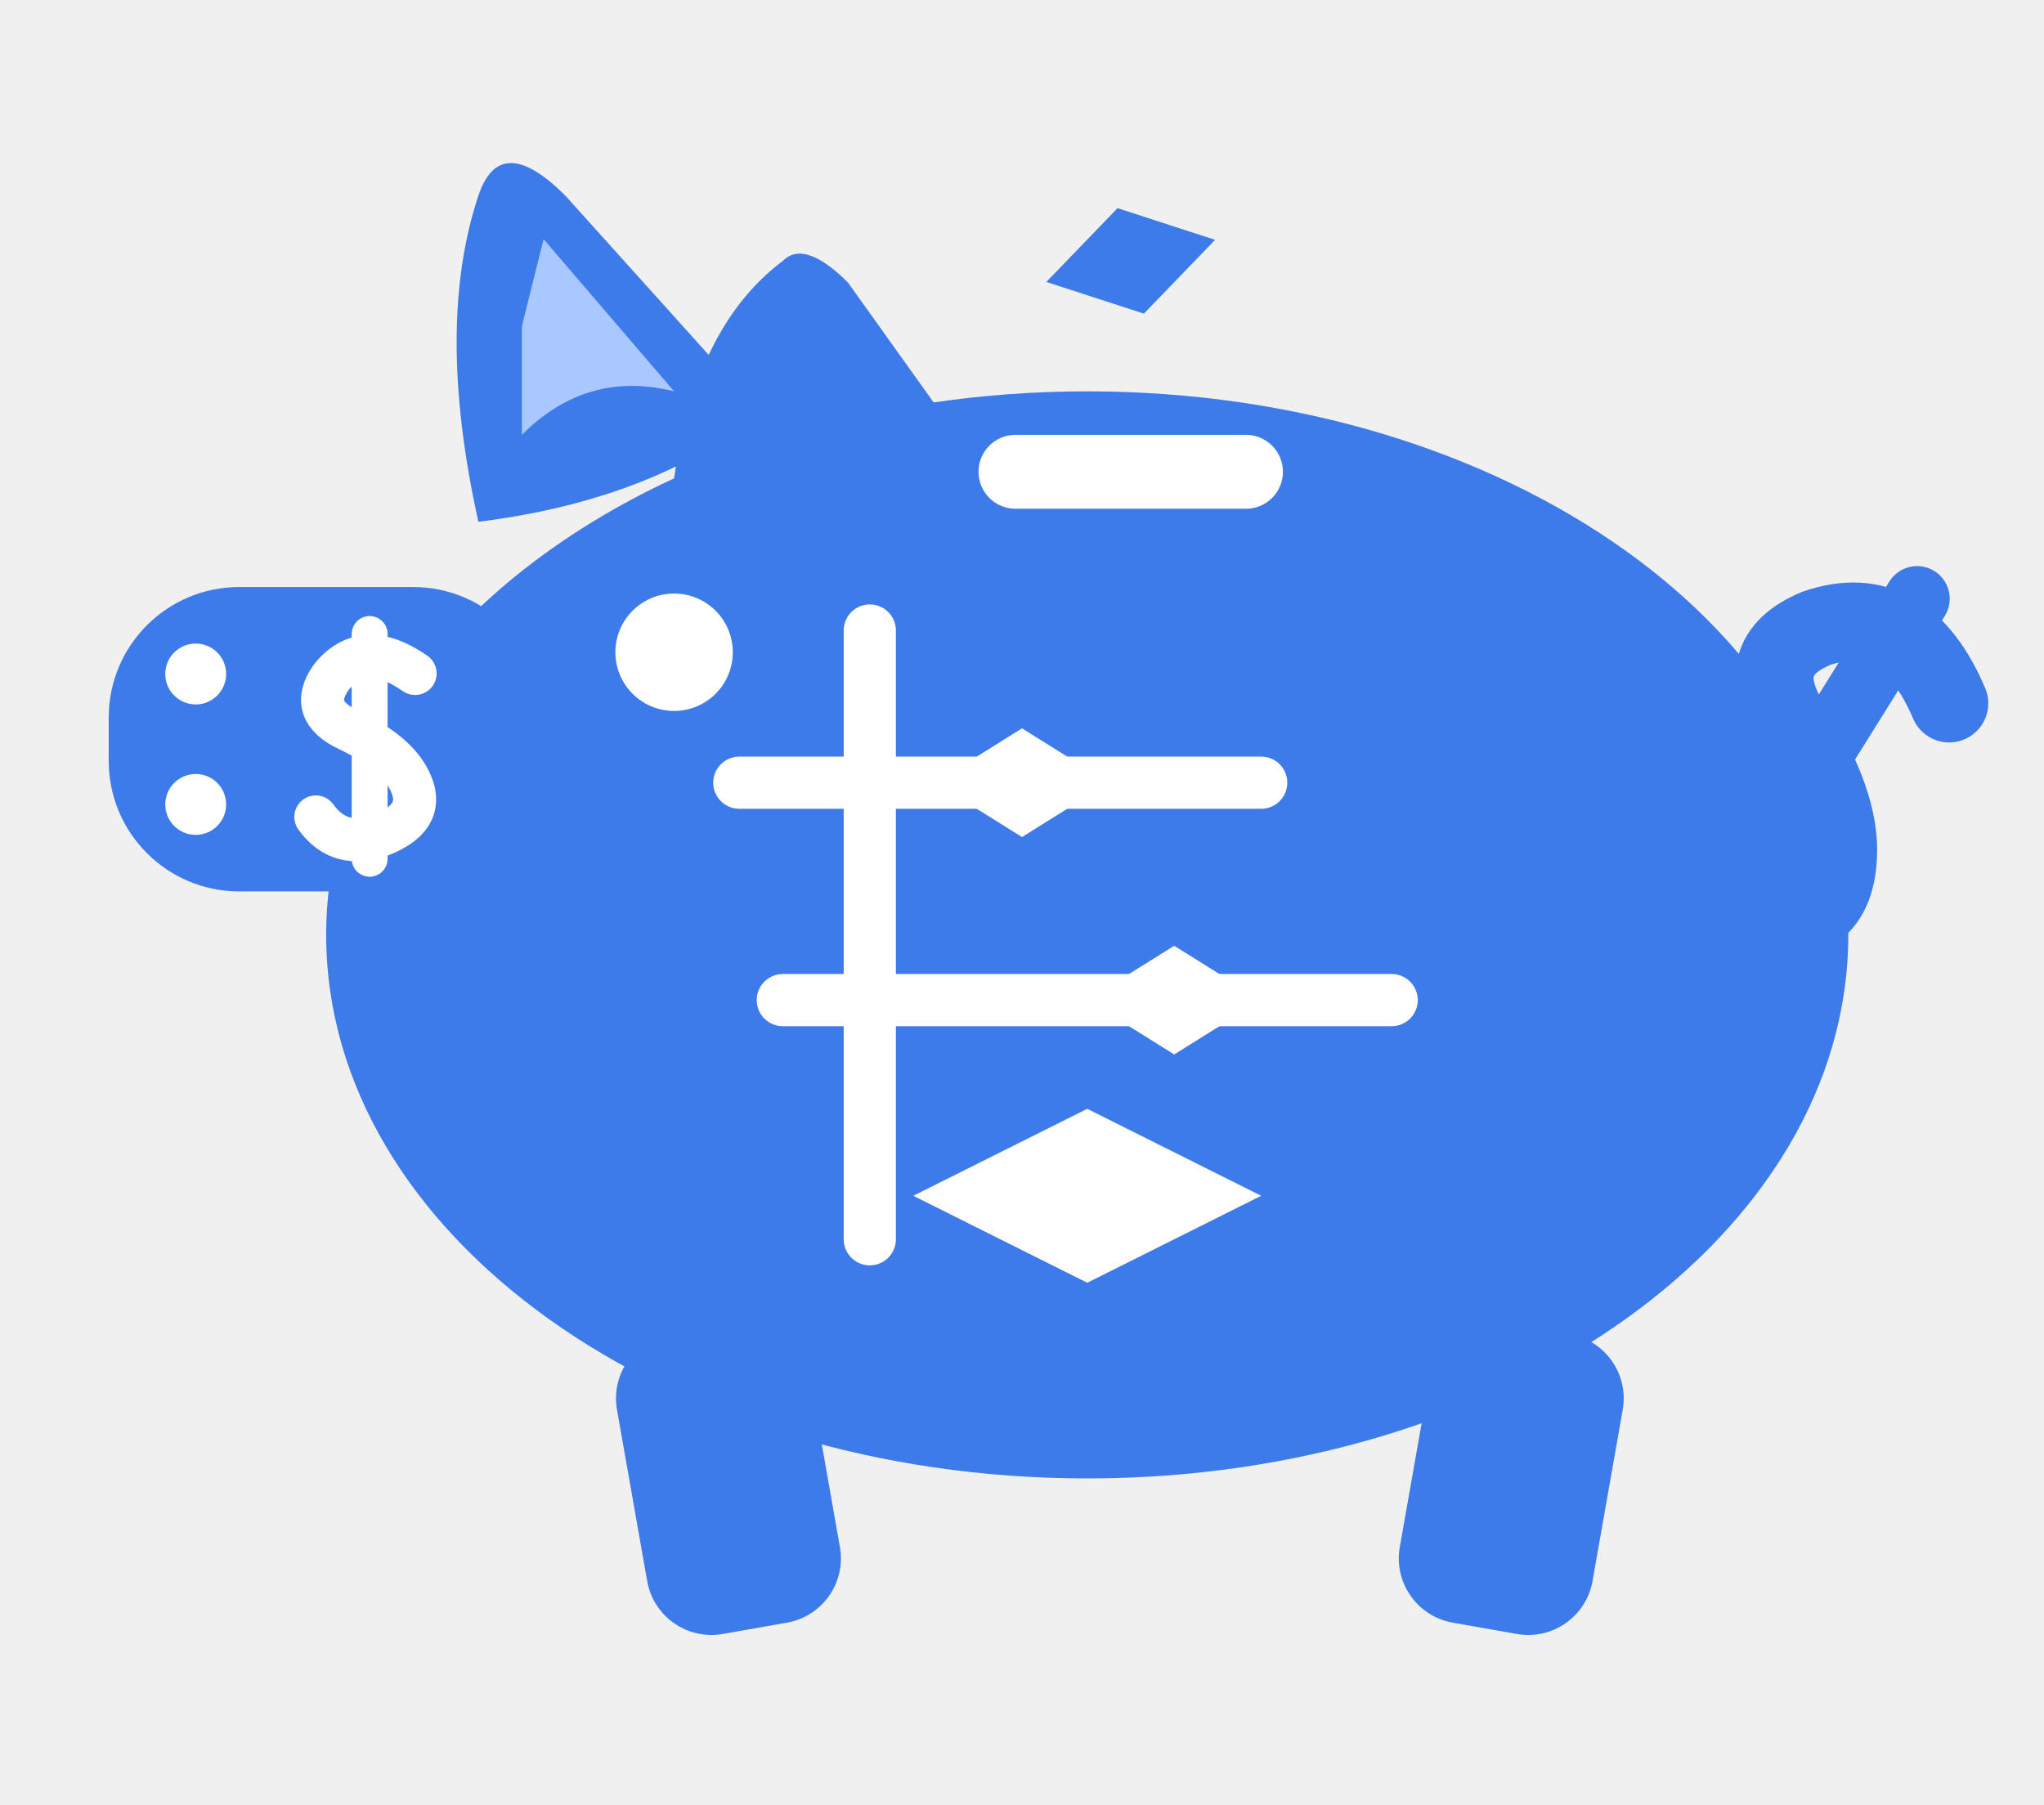
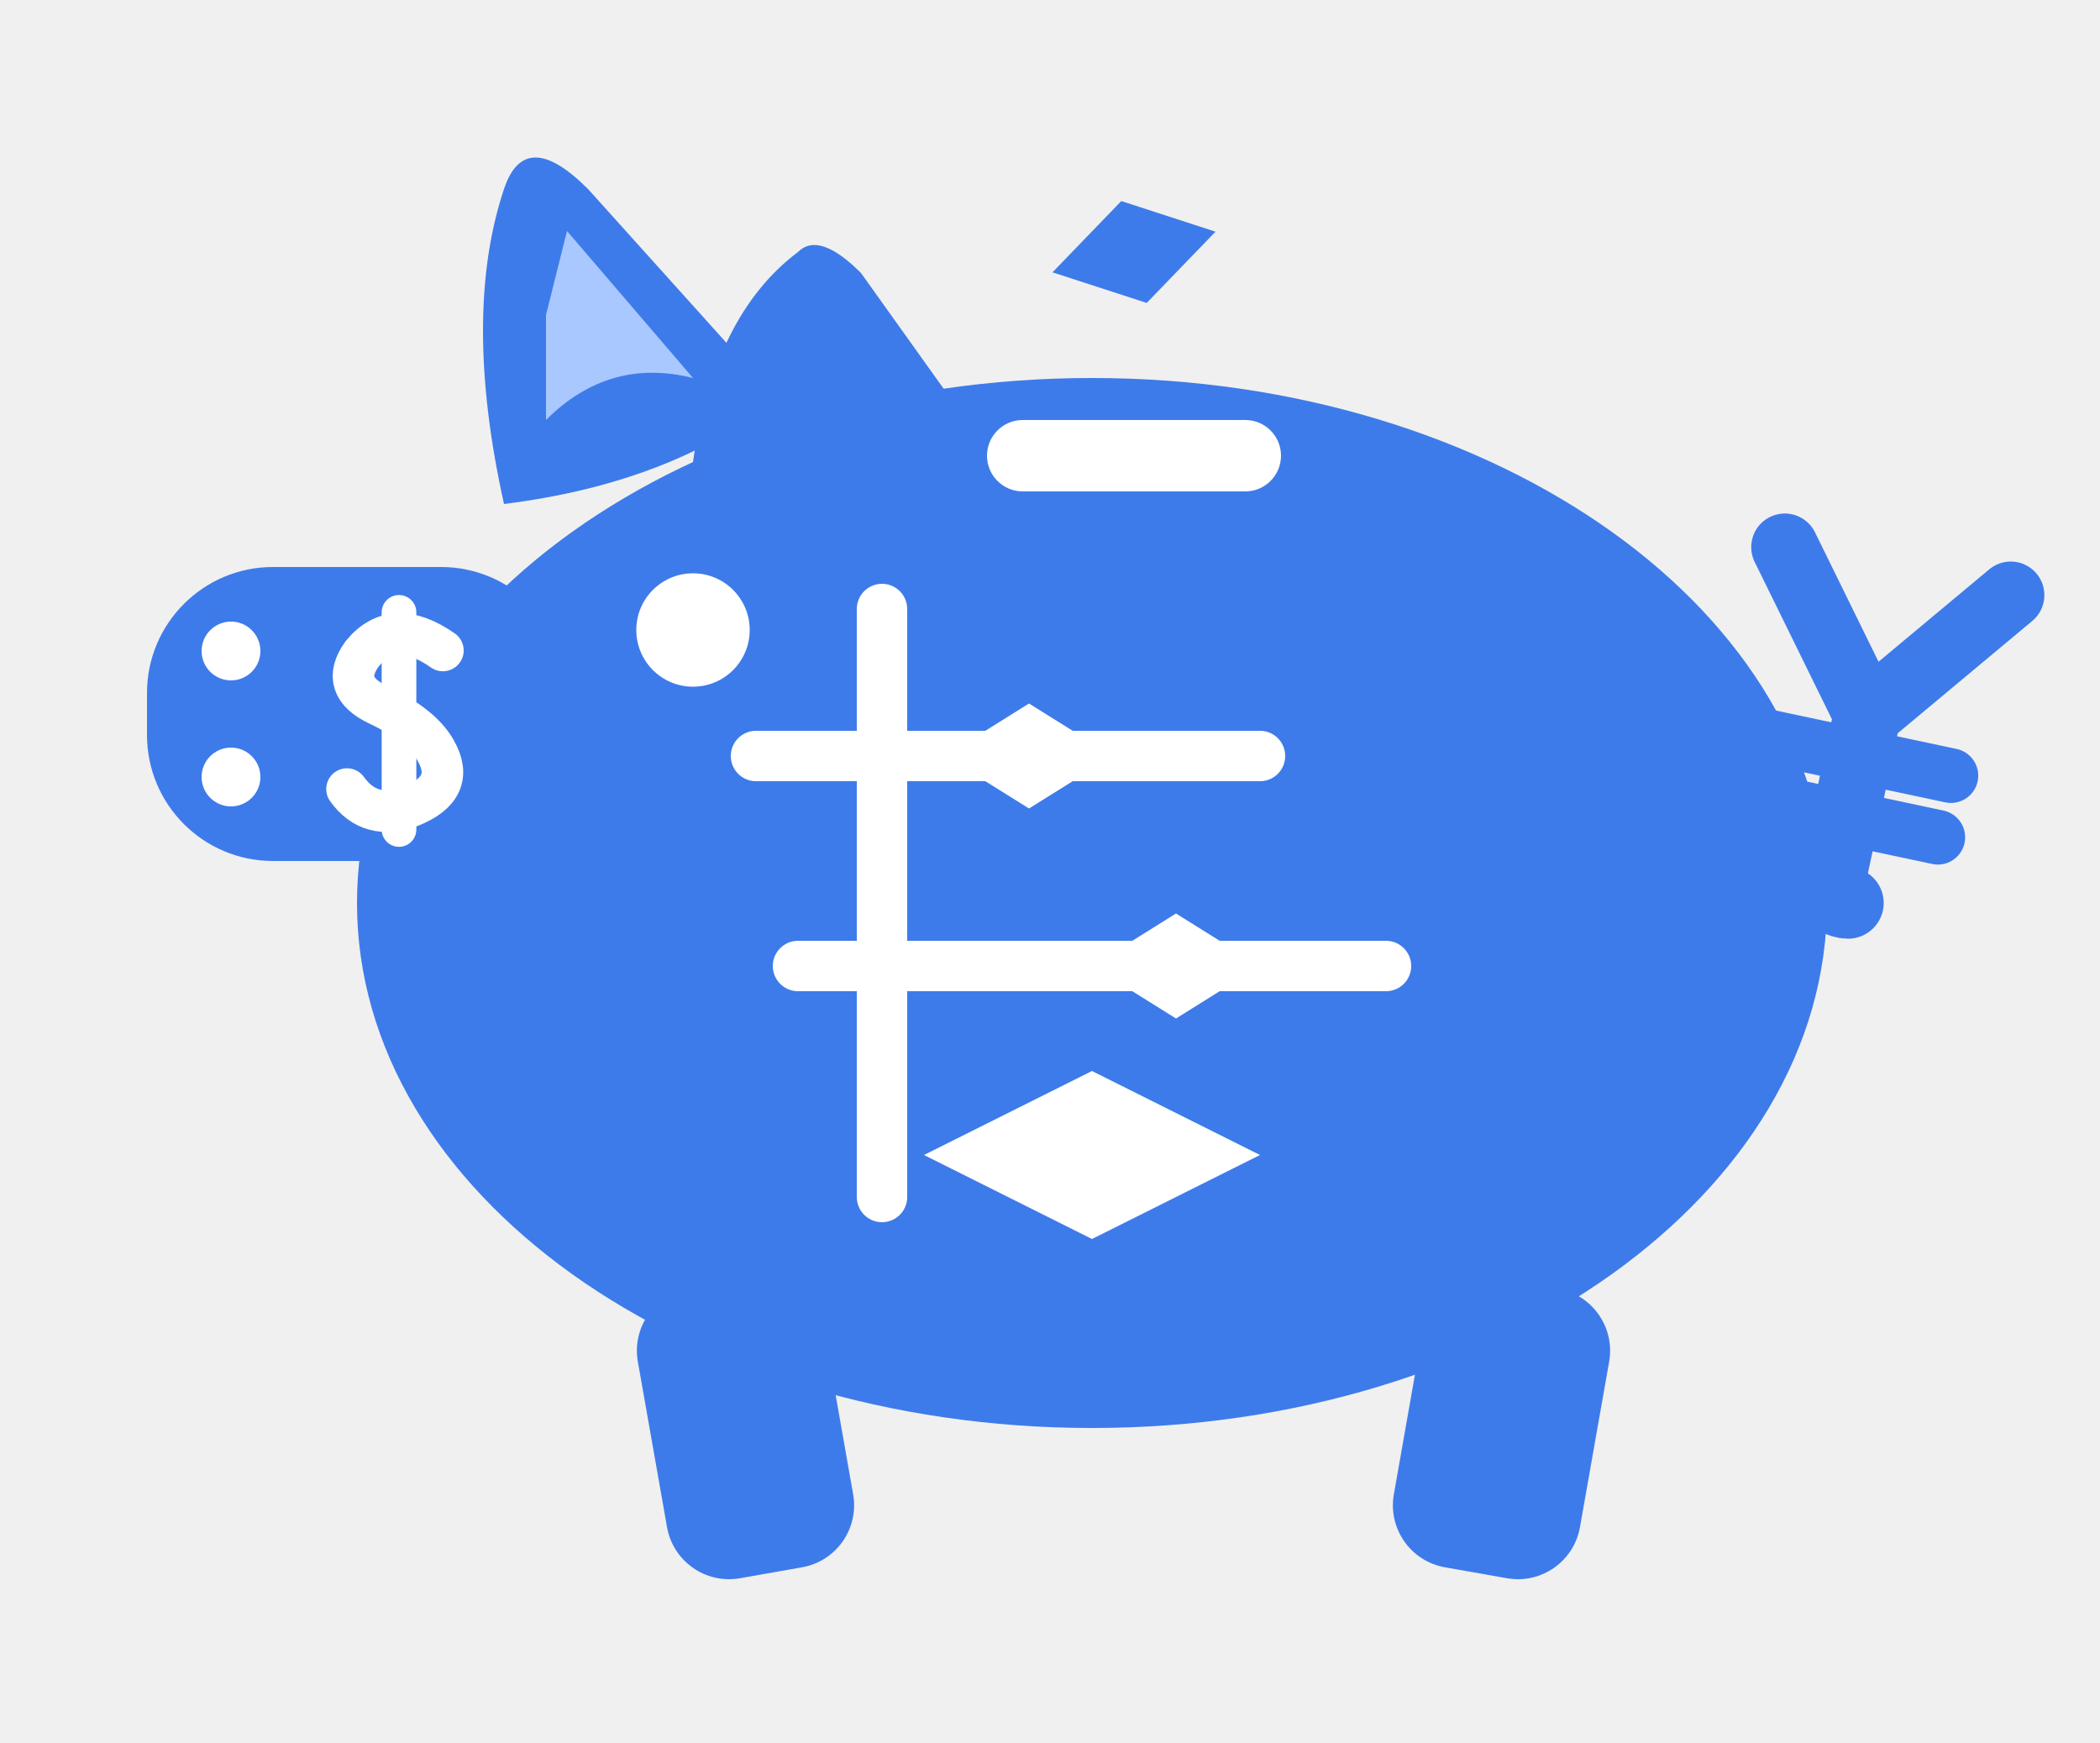
- <svg xmlns="http://www.w3.org/2000/svg" viewBox="12 27 94 83" preserveAspectRatio="none" role="img" aria-label="EvidenceBank：尖耳朵、鼻口上有白色美元符号的存钱罐小猪，背上菱形落向投币口，肚子是森林图，卷尾是美元符号">
-   <g transform="translate(95.5 62) rotate(32)">
-     <path d="M 3.8 -5.5 Q -0.5 -8.5 -3.2 -5.2 Q -5.2 -2.4 -1.8 -0.8 Q 2 1 3.2 3.2 Q 5 6.4 1 8 Q -2.5 9.3 -4.5 6.5" fill="none" stroke="#3E7BEA" stroke-width="3.6" stroke-linecap="round" />
-     <line x1="0" y1="-8.8" x2="0" y2="10" stroke="#3E7BEA" stroke-width="3" stroke-linecap="round" />
+ <svg xmlns="http://www.w3.org/2000/svg" viewBox="10 27 100 83" preserveAspectRatio="none" role="img" aria-label="EvidenceBank：尖耳朵、鼻口上有白色美元符号的存钱罐小猪，背上菱形落向投币口，肚子是森林图，尾巴是人民币符号">
+   <path d="M94 67 Q97 70 98 70" fill="none" stroke="#3E7BEA" stroke-width="3.4" stroke-linecap="round" />
+   <g transform="translate(98.5 61) rotate(12 0 2)" fill="none" stroke="#3E7BEA" stroke-linecap="round" stroke-linejoin="round">
+     <path d="M-5.5 -7 L0 0 L5.5 -7 M0 0 L0 9" stroke-width="3.2" />
+     <path d="M-4.5 2 L4.5 2 M-4.5 5 L4.5 5" stroke-width="2.6" />
  </g>
  <rect x="41" y="88" width="9" height="14" rx="3" fill="#3E7BEA" transform="rotate(-10 45.5 95)" />
  <rect x="77" y="88" width="9" height="14" rx="3" fill="#3E7BEA" transform="rotate(10 81.5 95)" />
  <ellipse cx="62" cy="70" rx="35" ry="25" fill="#3E7BEA" />
  <path d="M43 49 Q44 42 48 39 Q49 38 51 40 L56 47 Q52 50 43 49Z" fill="#3E7BEA" />
  <path d="M34 51 Q32 42 34 36 Q35 33 38 36 L47 46 Q42 50 34 51Z" fill="#3E7BEA" />
  <path d="M36 42 L37 38 L43 45 Q39 44 36 47Z" fill="#A8C8FF" />
  <rect x="17" y="54" width="20" height="14" rx="6" fill="#3E7BEA" />
  <circle cx="21" cy="58" r="1.4" fill="#FFFFFF" />
  <circle cx="21" cy="64" r="1.4" fill="#FFFFFF" />
  <g transform="translate(29 61) scale(.55)" fill="none" stroke="#FFFFFF" stroke-linecap="round">
    <path d="M3.8 -5.5 Q-.5 -8.5 -3.2 -5.2 Q-5.2 -2.4 -1.8 -.8 Q2 1 3.2 3.2 Q5 6.4 1 8 Q-2.5 9.3 -4.5 6.5" stroke-width="3.6" />
    <line x1="0" y1="-8.8" x2="0" y2="10" stroke-width="3" />
  </g>
  <circle cx="43" cy="57" r="2.7" fill="#FFFFFF" />
  <polygon points="60,39 64,36.5 68,39 64,41.5" fill="#3E7BEA" transform="rotate(-14 64 39)" />
  <rect x="57" y="47" width="14" height="3.4" rx="1.7" fill="#FFFFFF" />
  <line x1="52" y1="56" x2="52" y2="84" stroke="#FFFFFF" stroke-width="2.4" stroke-linecap="round" />
  <line x1="46" y1="63" x2="70" y2="63" stroke="#FFFFFF" stroke-width="2.4" stroke-linecap="round" />
  <polygon points="55,63 59,60.5 63,63 59,65.5" fill="#FFFFFF" />
  <line x1="48" y1="73" x2="76" y2="73" stroke="#FFFFFF" stroke-width="2.4" stroke-linecap="round" />
  <polygon points="62,73 66,70.5 70,73 66,75.5" fill="#FFFFFF" />
  <polygon points="54,82 62,78 70,82 62,86" fill="#FFFFFF" />
</svg>
